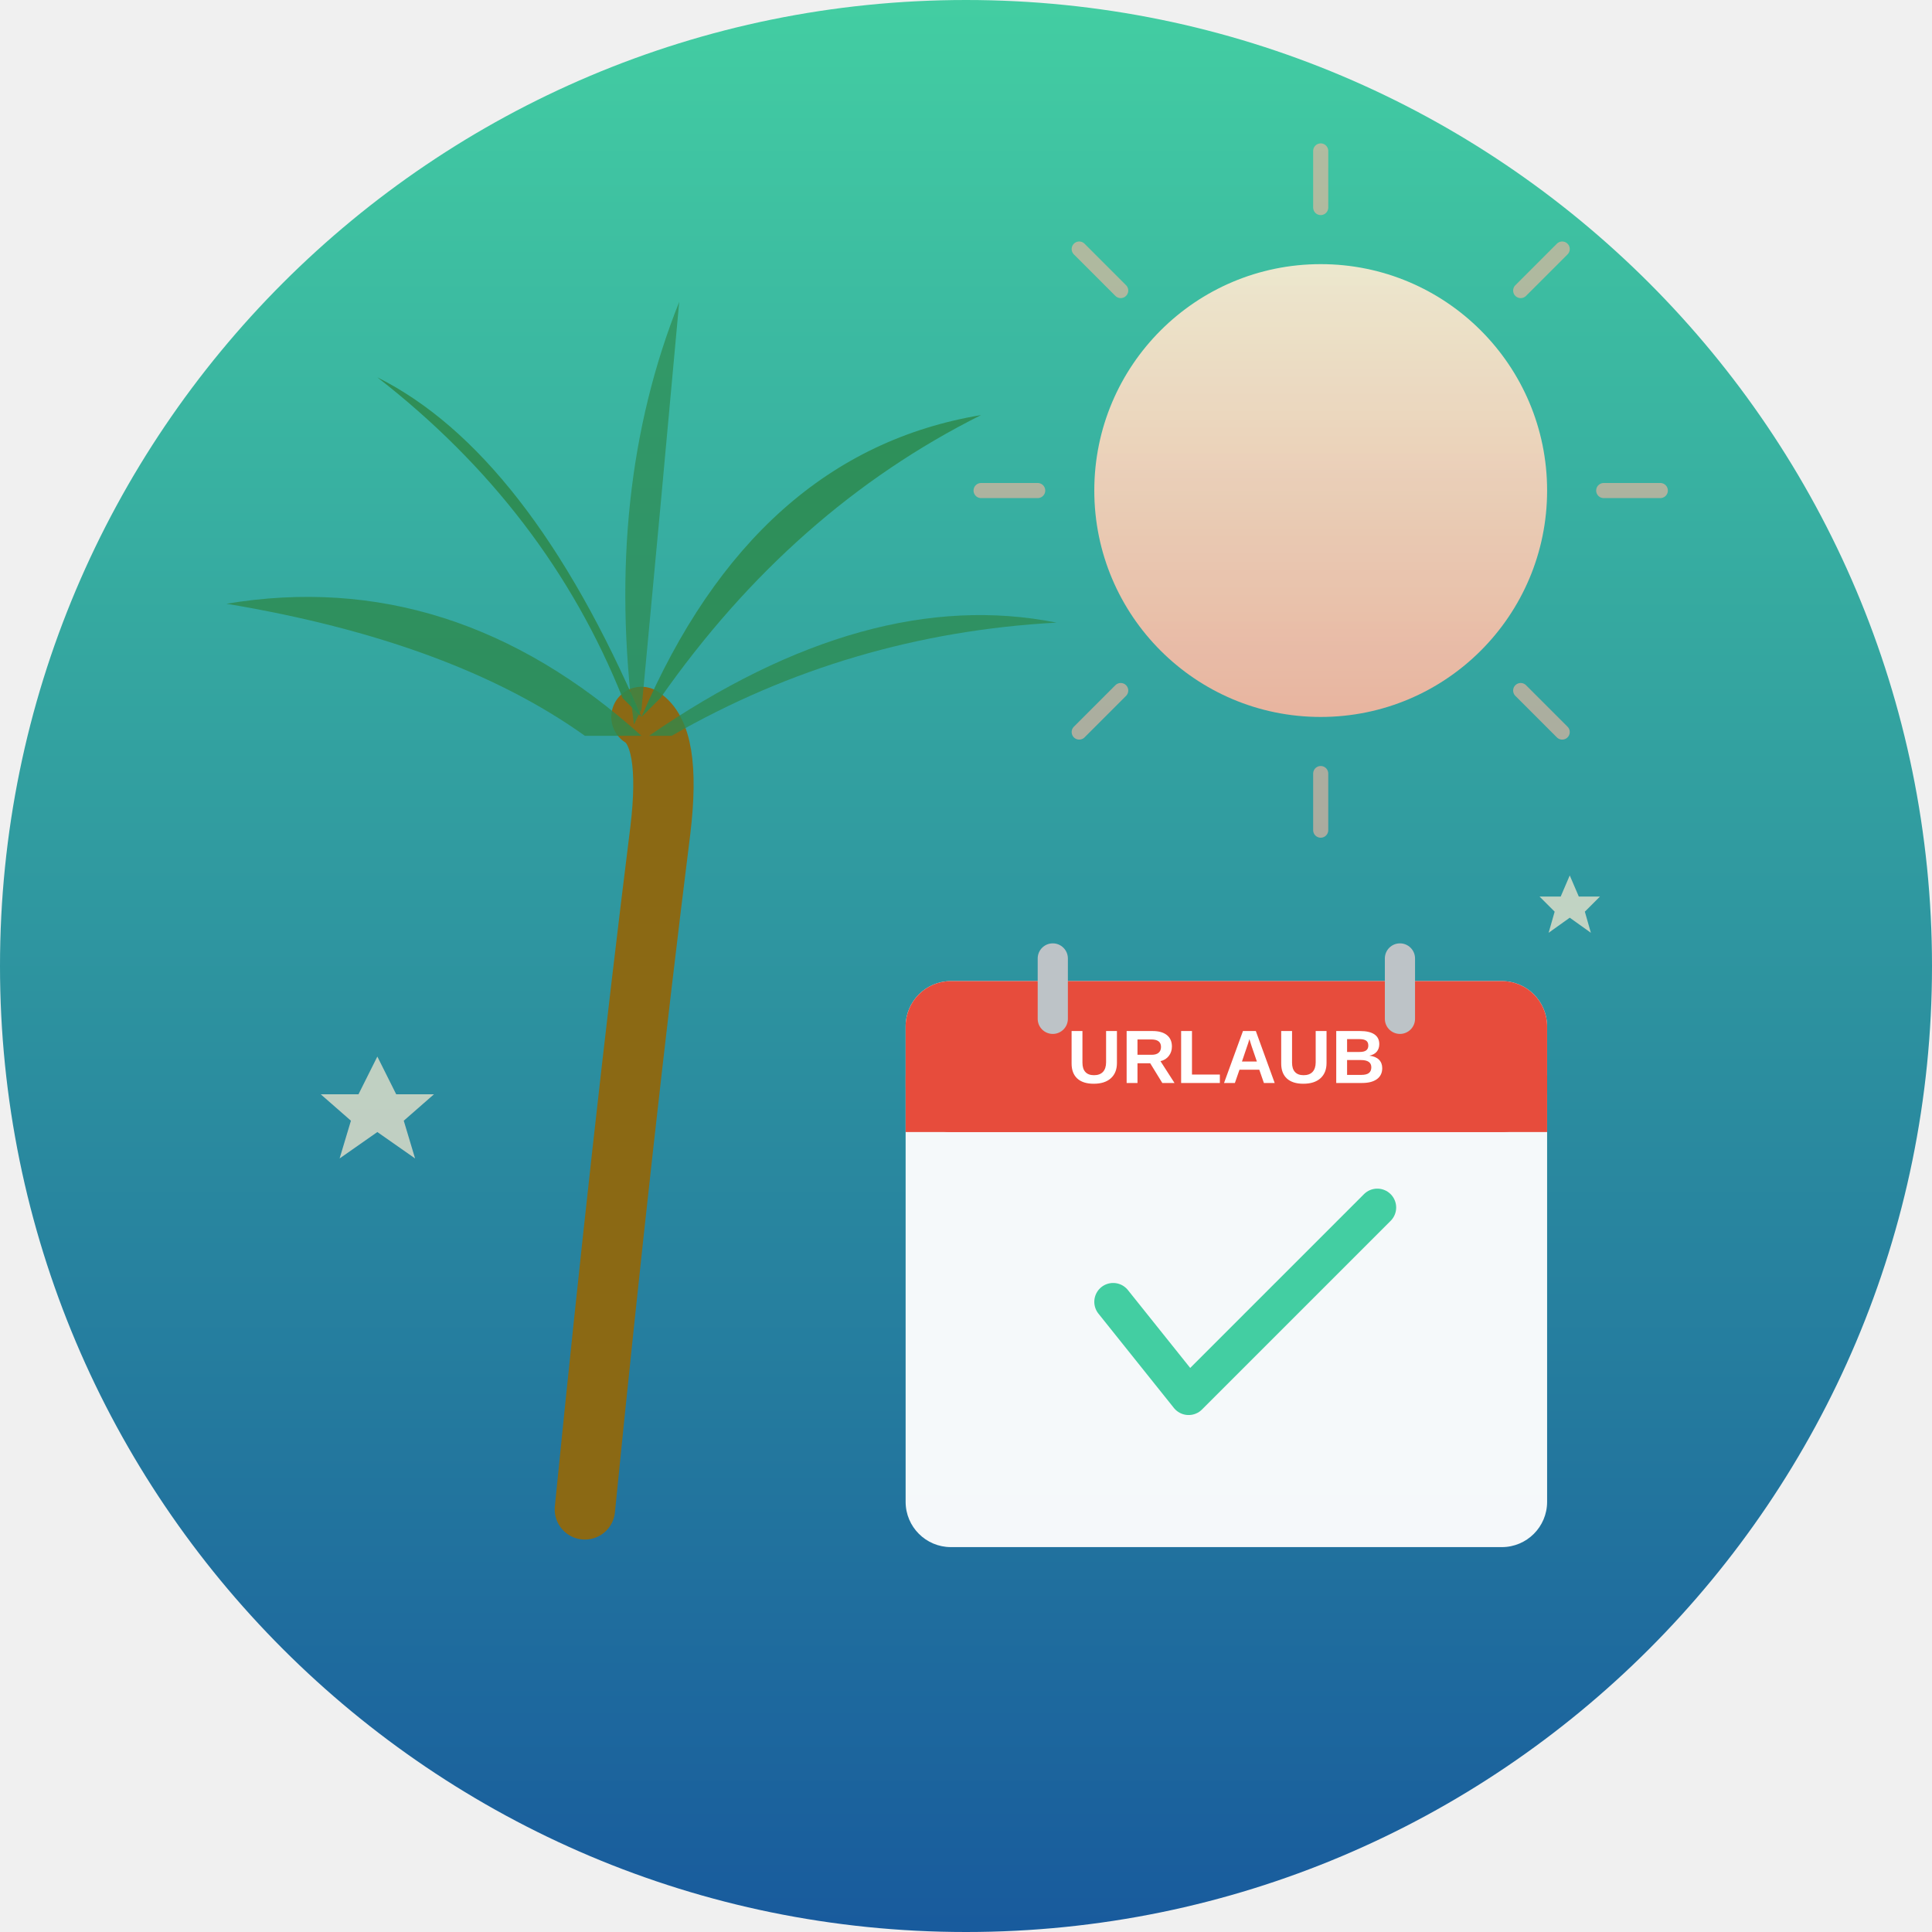
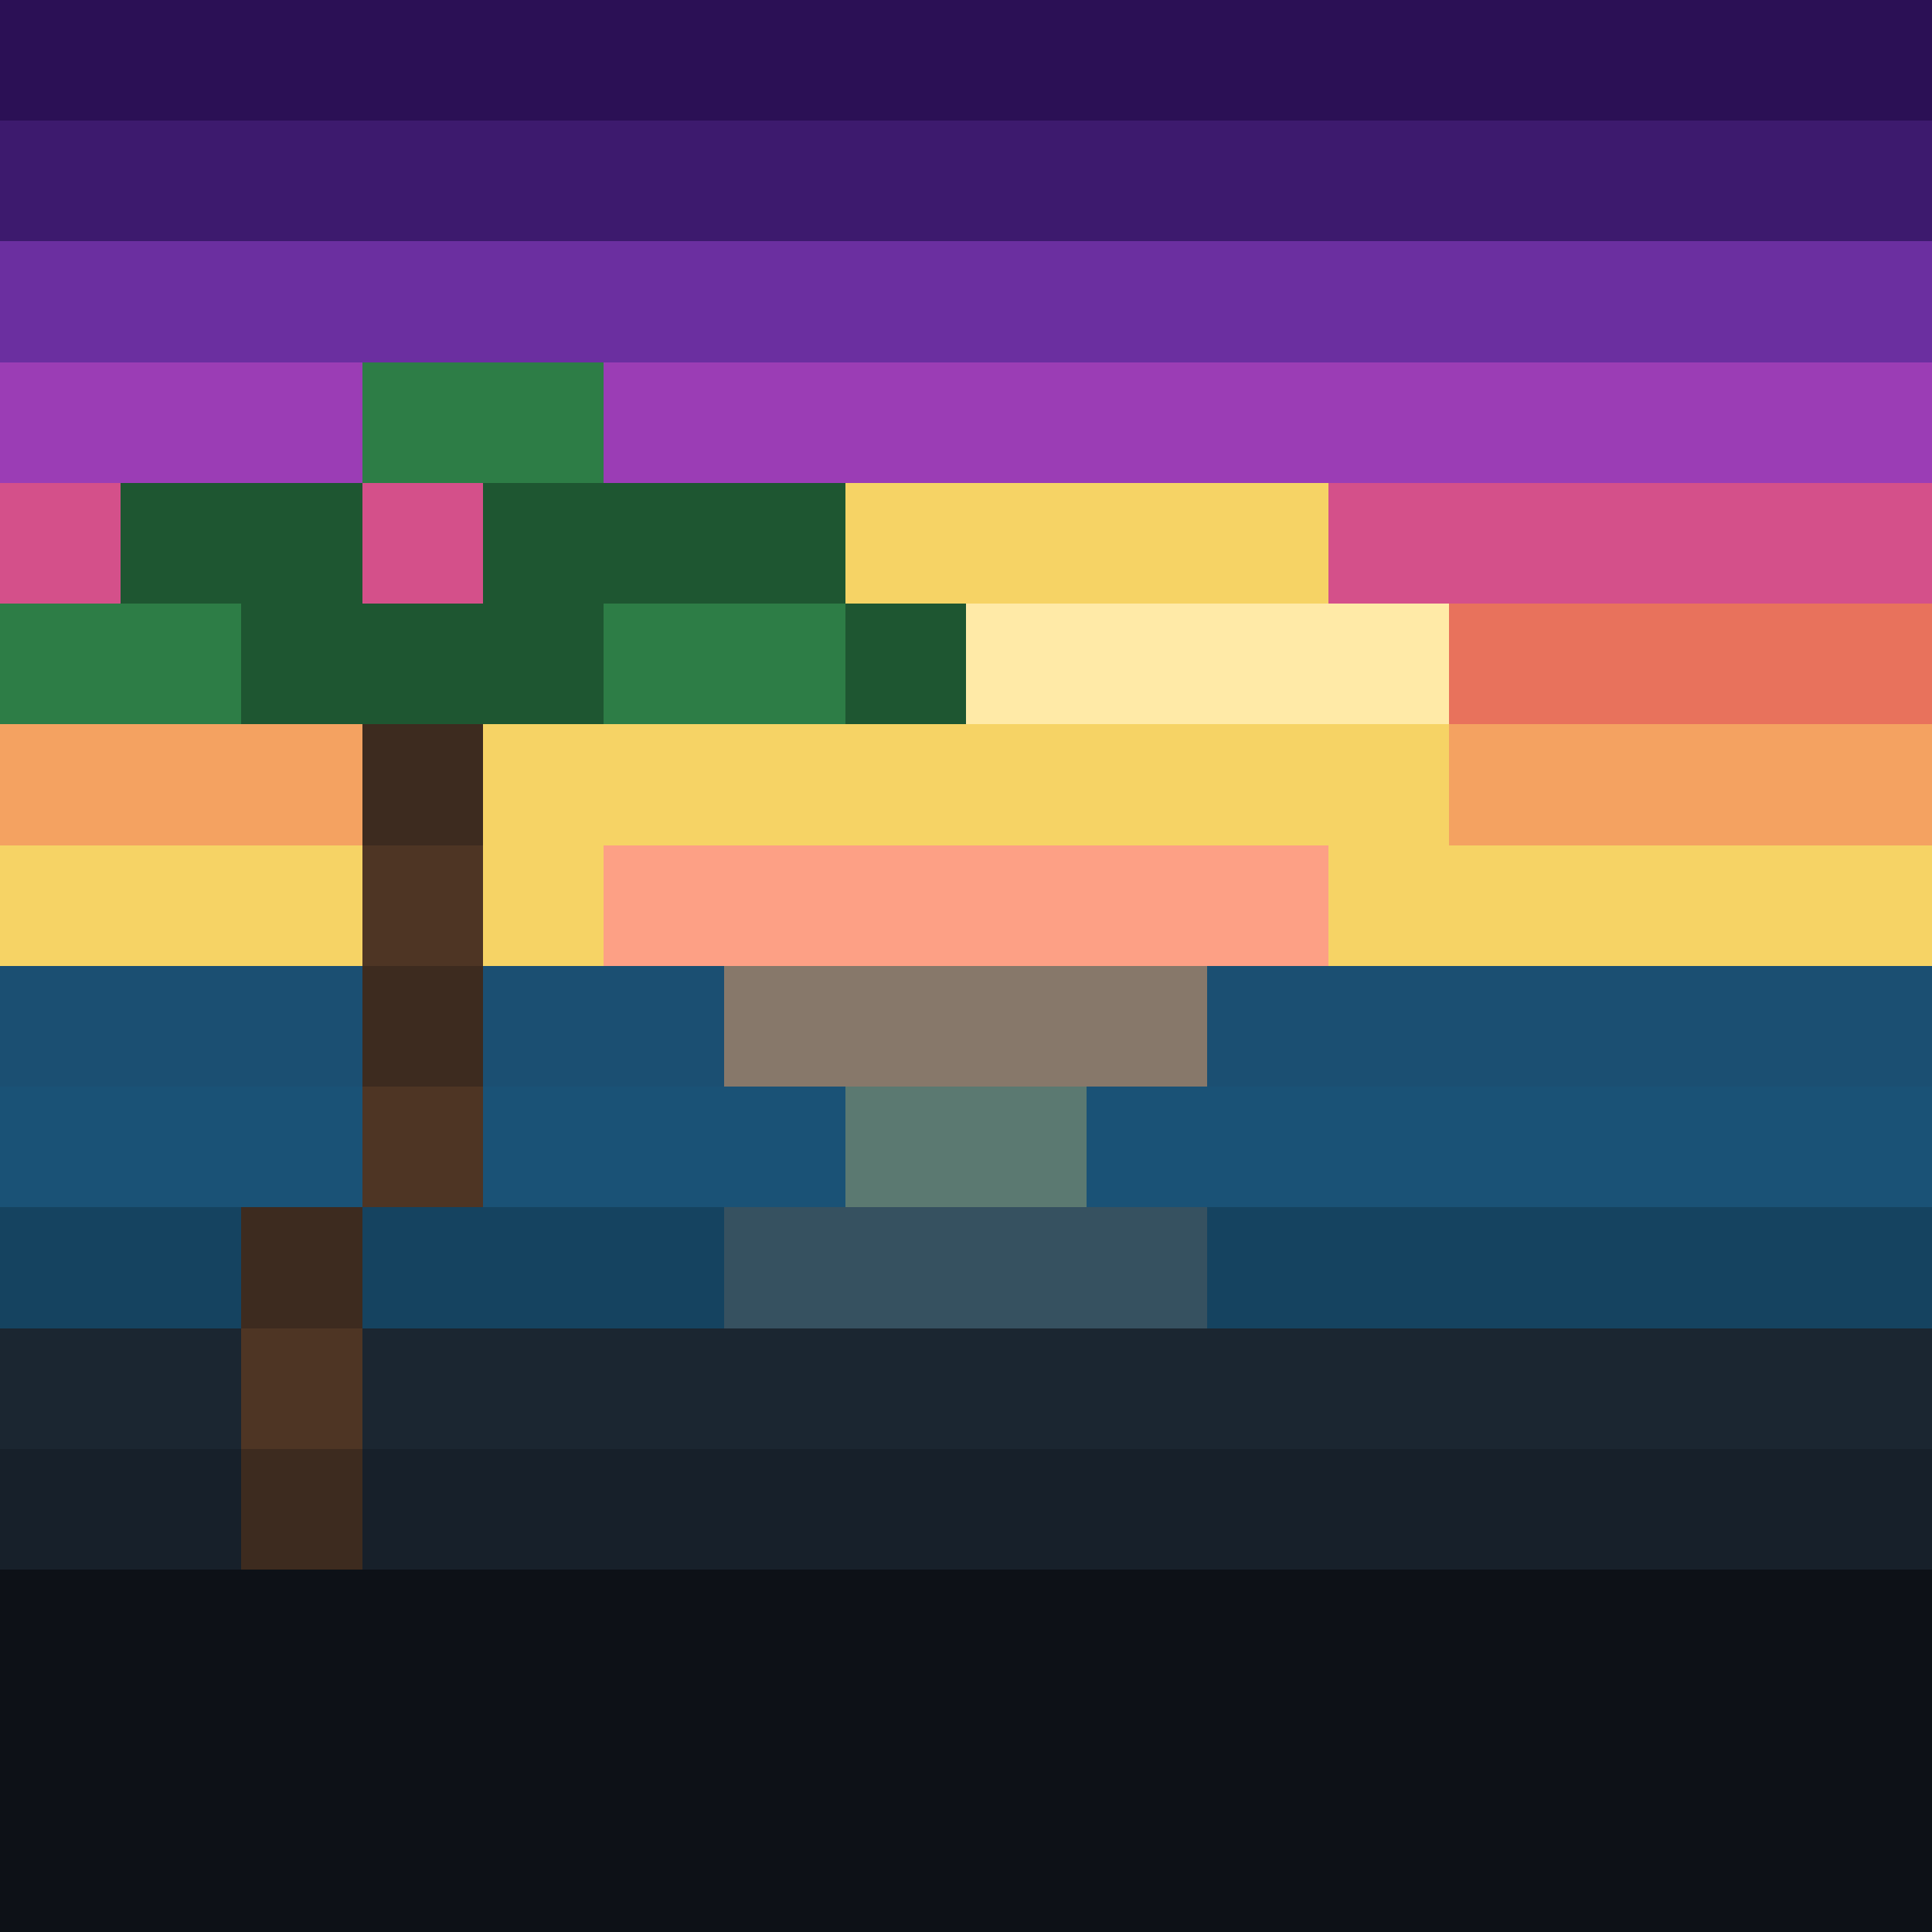
- <svg xmlns="http://www.w3.org/2000/svg" viewBox="0 0 512 512" width="512" height="512">
-   <defs>
-     <linearGradient id="sky" x1="0" y1="0" x2="0" y2="1">
-       <stop offset="0%" stop-color="#43cea2" />
-       <stop offset="100%" stop-color="#185a9d" />
-     </linearGradient>
-     <linearGradient id="sun" x1="0" y1="0" x2="0" y2="1">
-       <stop offset="0%" stop-color="#ffecd2" />
-       <stop offset="100%" stop-color="#fcb69f" />
-     </linearGradient>
-   </defs>
-   <circle cx="256" cy="256" r="256" fill="url(#sky)" />
-   <circle cx="350" cy="130" r="60" fill="url(#sun)" opacity="0.9" />
-   <g stroke="#fcb69f" stroke-width="4" stroke-linecap="round" opacity="0.6">
-     <line x1="350" y1="55" x2="350" y2="40" />
-     <line x1="350" y1="220" x2="350" y2="205" />
-     <line x1="275" y1="130" x2="260" y2="130" />
-     <line x1="440" y1="130" x2="425" y2="130" />
-     <line x1="297" y1="77" x2="286" y2="66" />
-     <line x1="403" y1="183" x2="414" y2="194" />
-     <line x1="297" y1="183" x2="286" y2="194" />
-     <line x1="403" y1="77" x2="414" y2="66" />
-   </g>
-   <path d="M155 400 Q165 300 175 220 Q178 195 170 190" fill="none" stroke="#8B6914" stroke-width="16" stroke-linecap="round" />
-   <g fill="#2d8a4e">
-     <path d="M170 195 Q120 150 60 160 Q120 170 155 195Z" opacity="0.8" />
-     <path d="M170 190 Q140 120 100 100 Q145 135 165 185Z" opacity="0.9" />
-     <path d="M170 190 Q200 120 260 110 Q210 135 175 185Z" opacity="0.85" />
-     <path d="M172 195 Q230 155 280 165 Q225 168 178 195Z" opacity="0.75" />
-     <path d="M168 192 Q160 130 180 80 Q175 135 170 188Z" opacity="0.7" />
-   </g>
-   <rect x="240" y="260" width="170" height="150" rx="12" fill="white" opacity="0.95" />
-   <rect x="240" y="260" width="170" height="40" rx="12" fill="#e74c3c" />
-   <rect x="240" y="285" width="170" height="15" fill="#e74c3c" />
-   <rect x="275" y="250" width="8" height="24" rx="4" fill="#bdc3c7" />
-   <rect x="367" y="250" width="8" height="24" rx="4" fill="#bdc3c7" />
-   <text x="325" y="287" font-family="Arial, sans-serif" font-size="20" font-weight="bold" fill="white" text-anchor="middle">URLAUB</text>
-   <path d="M295 345 L315 370 L365 320" fill="none" stroke="#43cea2" stroke-width="10" stroke-linecap="round" stroke-linejoin="round" />
-   <g fill="#ffecd2" opacity="0.7">
-     <polygon points="100,280 105,290 115,290 107,297 110,307 100,300 90,307 93,297 85,290 95,290" />
-     <polygon points="430,240 433,247 440,247 435,252 437,259 430,254 423,259 425,252 420,247 427,247" transform="scale(0.8) translate(90,50)" />
-   </g>
+ <svg xmlns="http://www.w3.org/2000/svg" viewBox="0 0 16 16" width="512" height="512" shape-rendering="crispEdges">
+   <rect y="0" width="16" height="1" fill="#2B1055" />
+   <rect y="1" width="16" height="1" fill="#3D1A6E" />
+   <rect y="2" width="16" height="1" fill="#6B2FA0" />
+   <rect y="3" width="16" height="1" fill="#9B3DB5" />
+   <rect y="4" width="16" height="1" fill="#D4508A" />
+   <rect y="5" width="16" height="1" fill="#E8725C" />
+   <rect y="6" width="16" height="1" fill="#F4A261" />
+   <rect y="7" width="16" height="1" fill="#F6D365" />
+   <rect x="5" y="4" width="6" height="1" fill="#F6D365" />
+   <rect x="4" y="5" width="8" height="1" fill="#FFEAA7" />
+   <rect x="4" y="6" width="8" height="1" fill="#F6D365" />
+   <rect x="5" y="7" width="6" height="1" fill="#FDA085" />
+   <rect y="8" width="16" height="1" fill="#1B4F72" />
+   <rect y="9" width="16" height="1" fill="#1A5276" />
+   <rect y="10" width="16" height="1" fill="#154360" />
+   <rect y="11" width="16" height="1" fill="#1B2631" />
+   <rect y="12" width="16" height="1" fill="#17202A" />
+   <rect y="13" width="16" height="1" fill="#0D1117" />
+   <rect y="14" width="16" height="1" fill="#0D1117" />
+   <rect y="15" width="16" height="1" fill="#0D1117" />
+   <rect x="6" y="8" width="4" height="1" fill="#F4A261" opacity="0.5" />
+   <rect x="7" y="9" width="2" height="1" fill="#F6D365" opacity="0.3" />
+   <rect x="6" y="10" width="4" height="1" fill="#F4A261" opacity="0.15" />
+   <rect x="3" y="6" width="1" height="1" fill="#3D2B1F" />
+   <rect x="3" y="7" width="1" height="1" fill="#4E3524" />
+   <rect x="3" y="8" width="1" height="1" fill="#3D2B1F" />
+   <rect x="3" y="9" width="1" height="1" fill="#4E3524" />
+   <rect x="2" y="10" width="1" height="1" fill="#3D2B1F" />
+   <rect x="2" y="11" width="1" height="1" fill="#4E3524" />
+   <rect x="2" y="12" width="1" height="1" fill="#3D2B1F" />
+   <rect x="1" y="4" width="2" height="1" fill="#1E5631" />
+   <rect x="4" y="4" width="3" height="1" fill="#1E5631" />
+   <rect x="1" y="5" width="1" height="1" fill="#2D7D46" />
+   <rect x="2" y="5" width="3" height="1" fill="#1E5631" />
+   <rect x="5" y="5" width="2" height="1" fill="#2D7D46" />
+   <rect x="3" y="3" width="2" height="1" fill="#2D7D46" />
+   <rect x="0" y="5" width="1" height="1" fill="#2D7D46" />
+   <rect x="7" y="5" width="1" height="1" fill="#1E5631" />
</svg>
